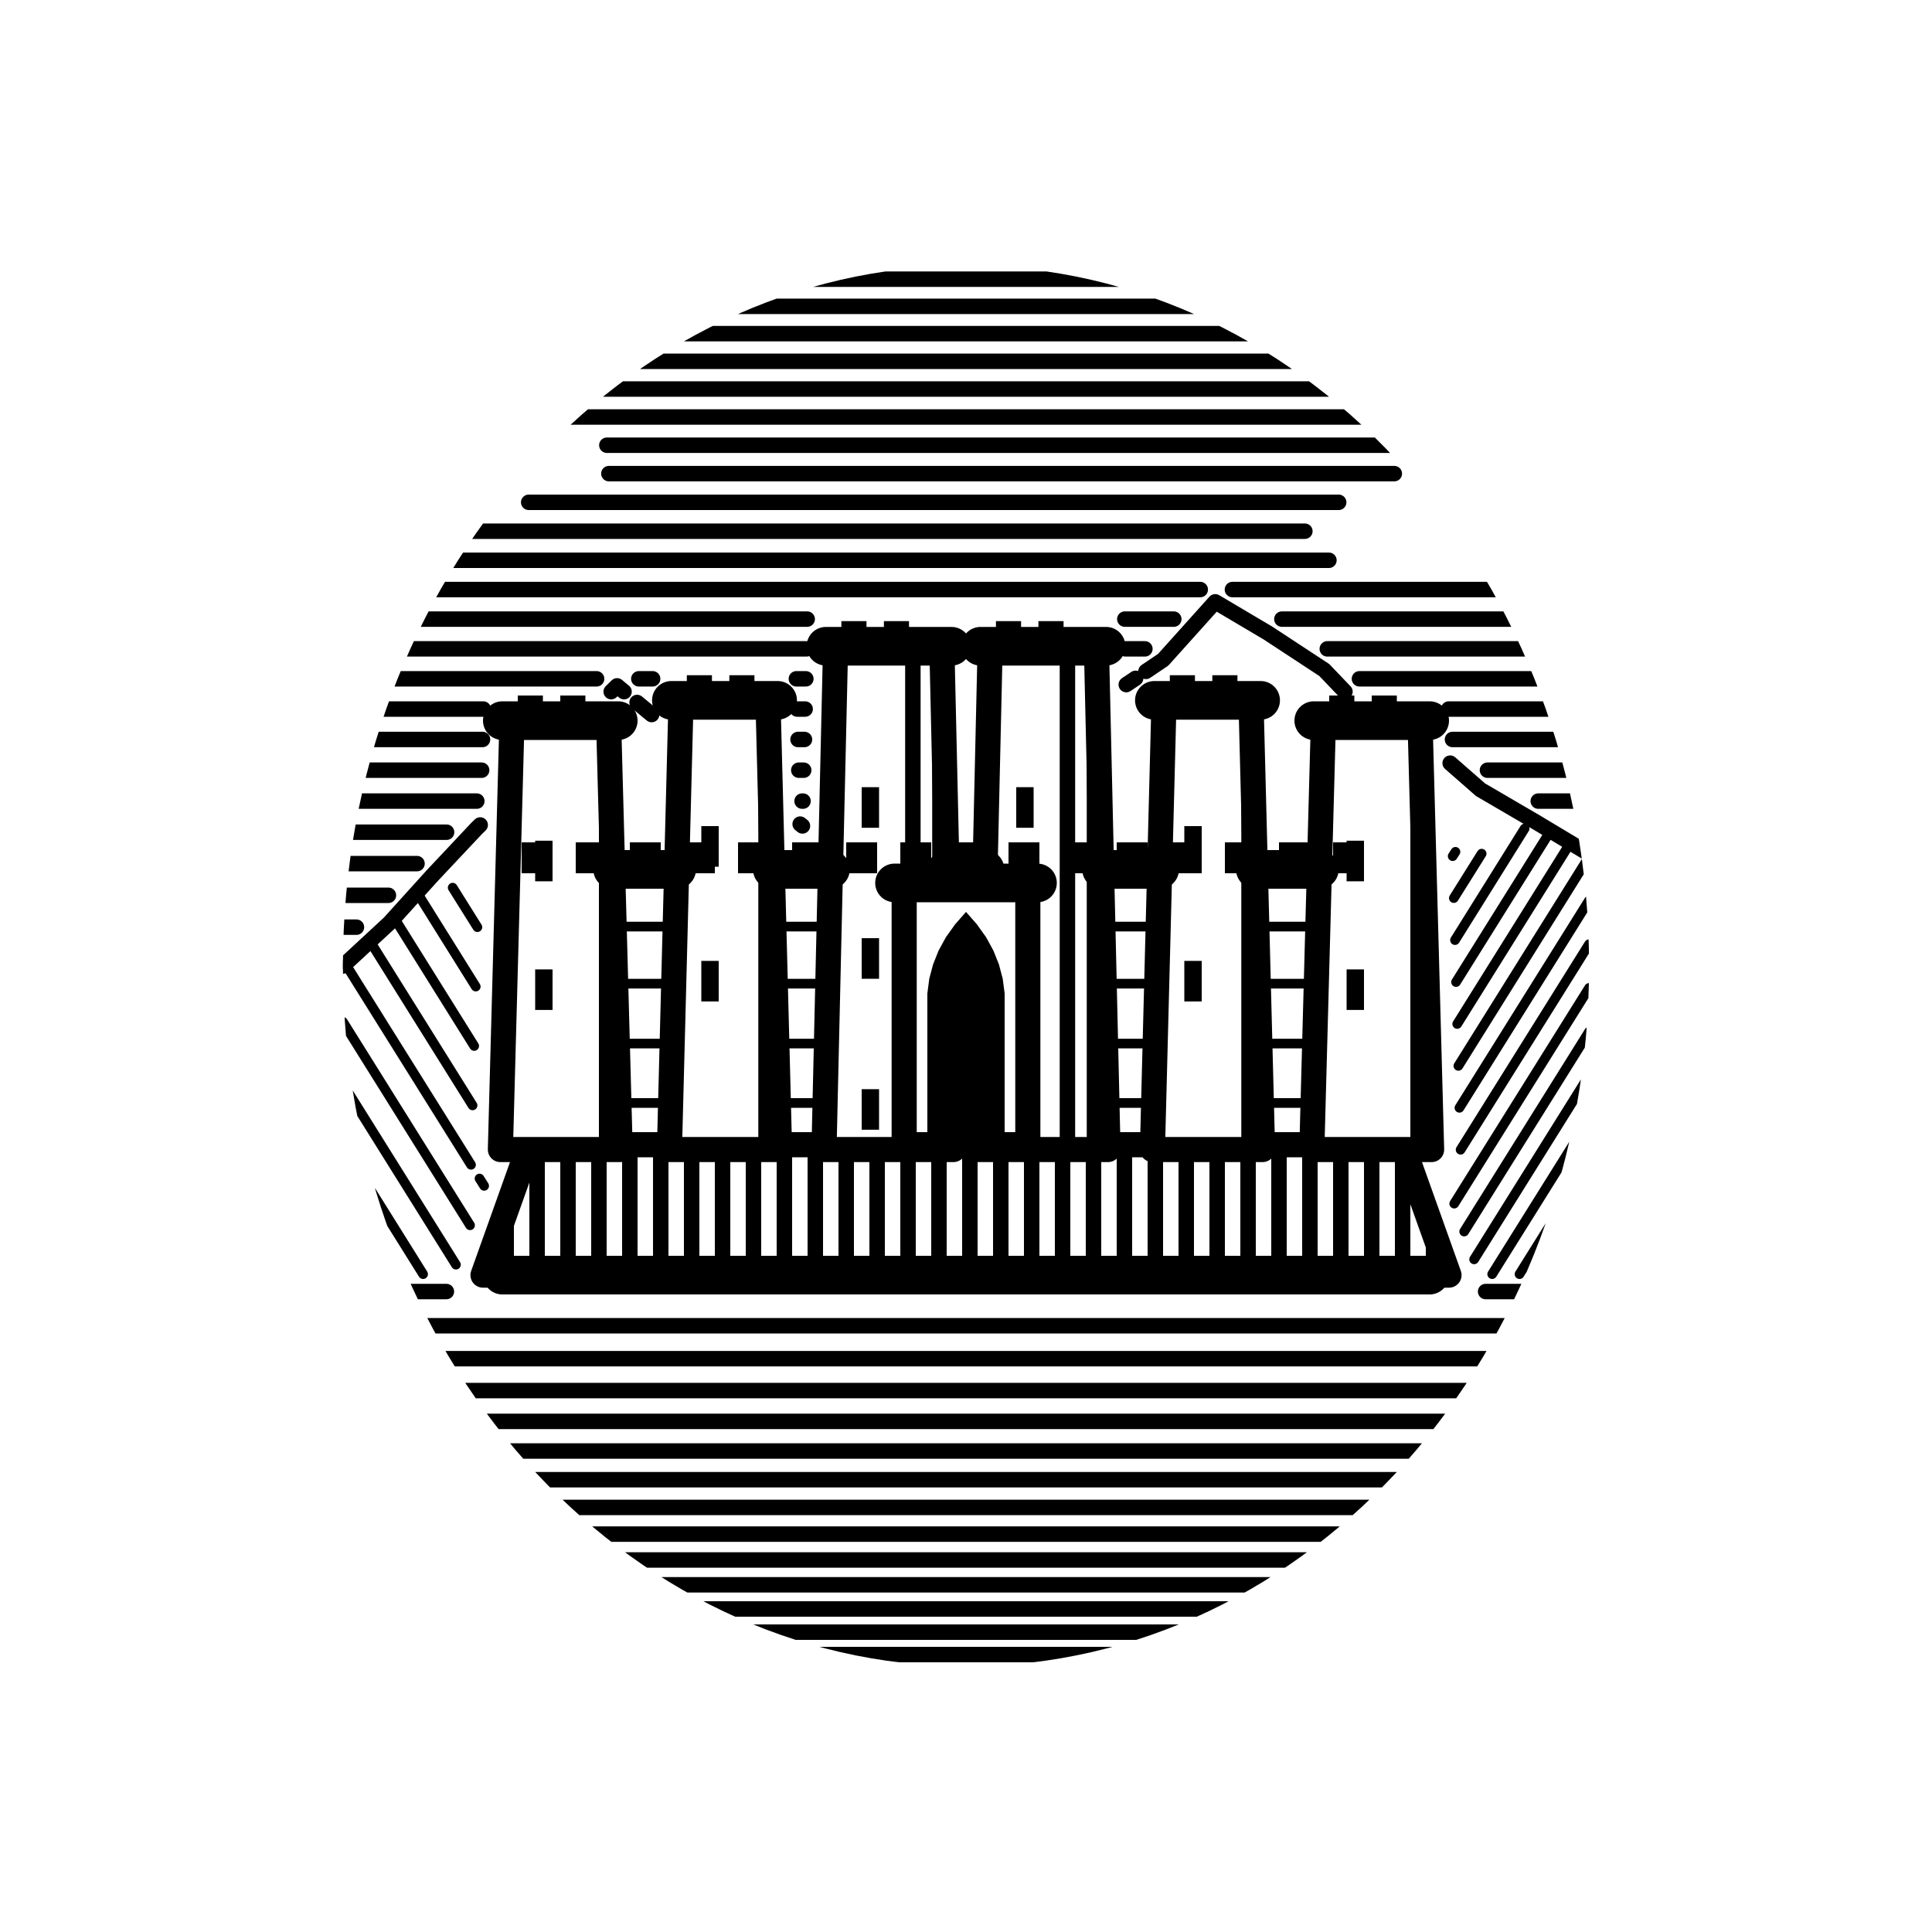
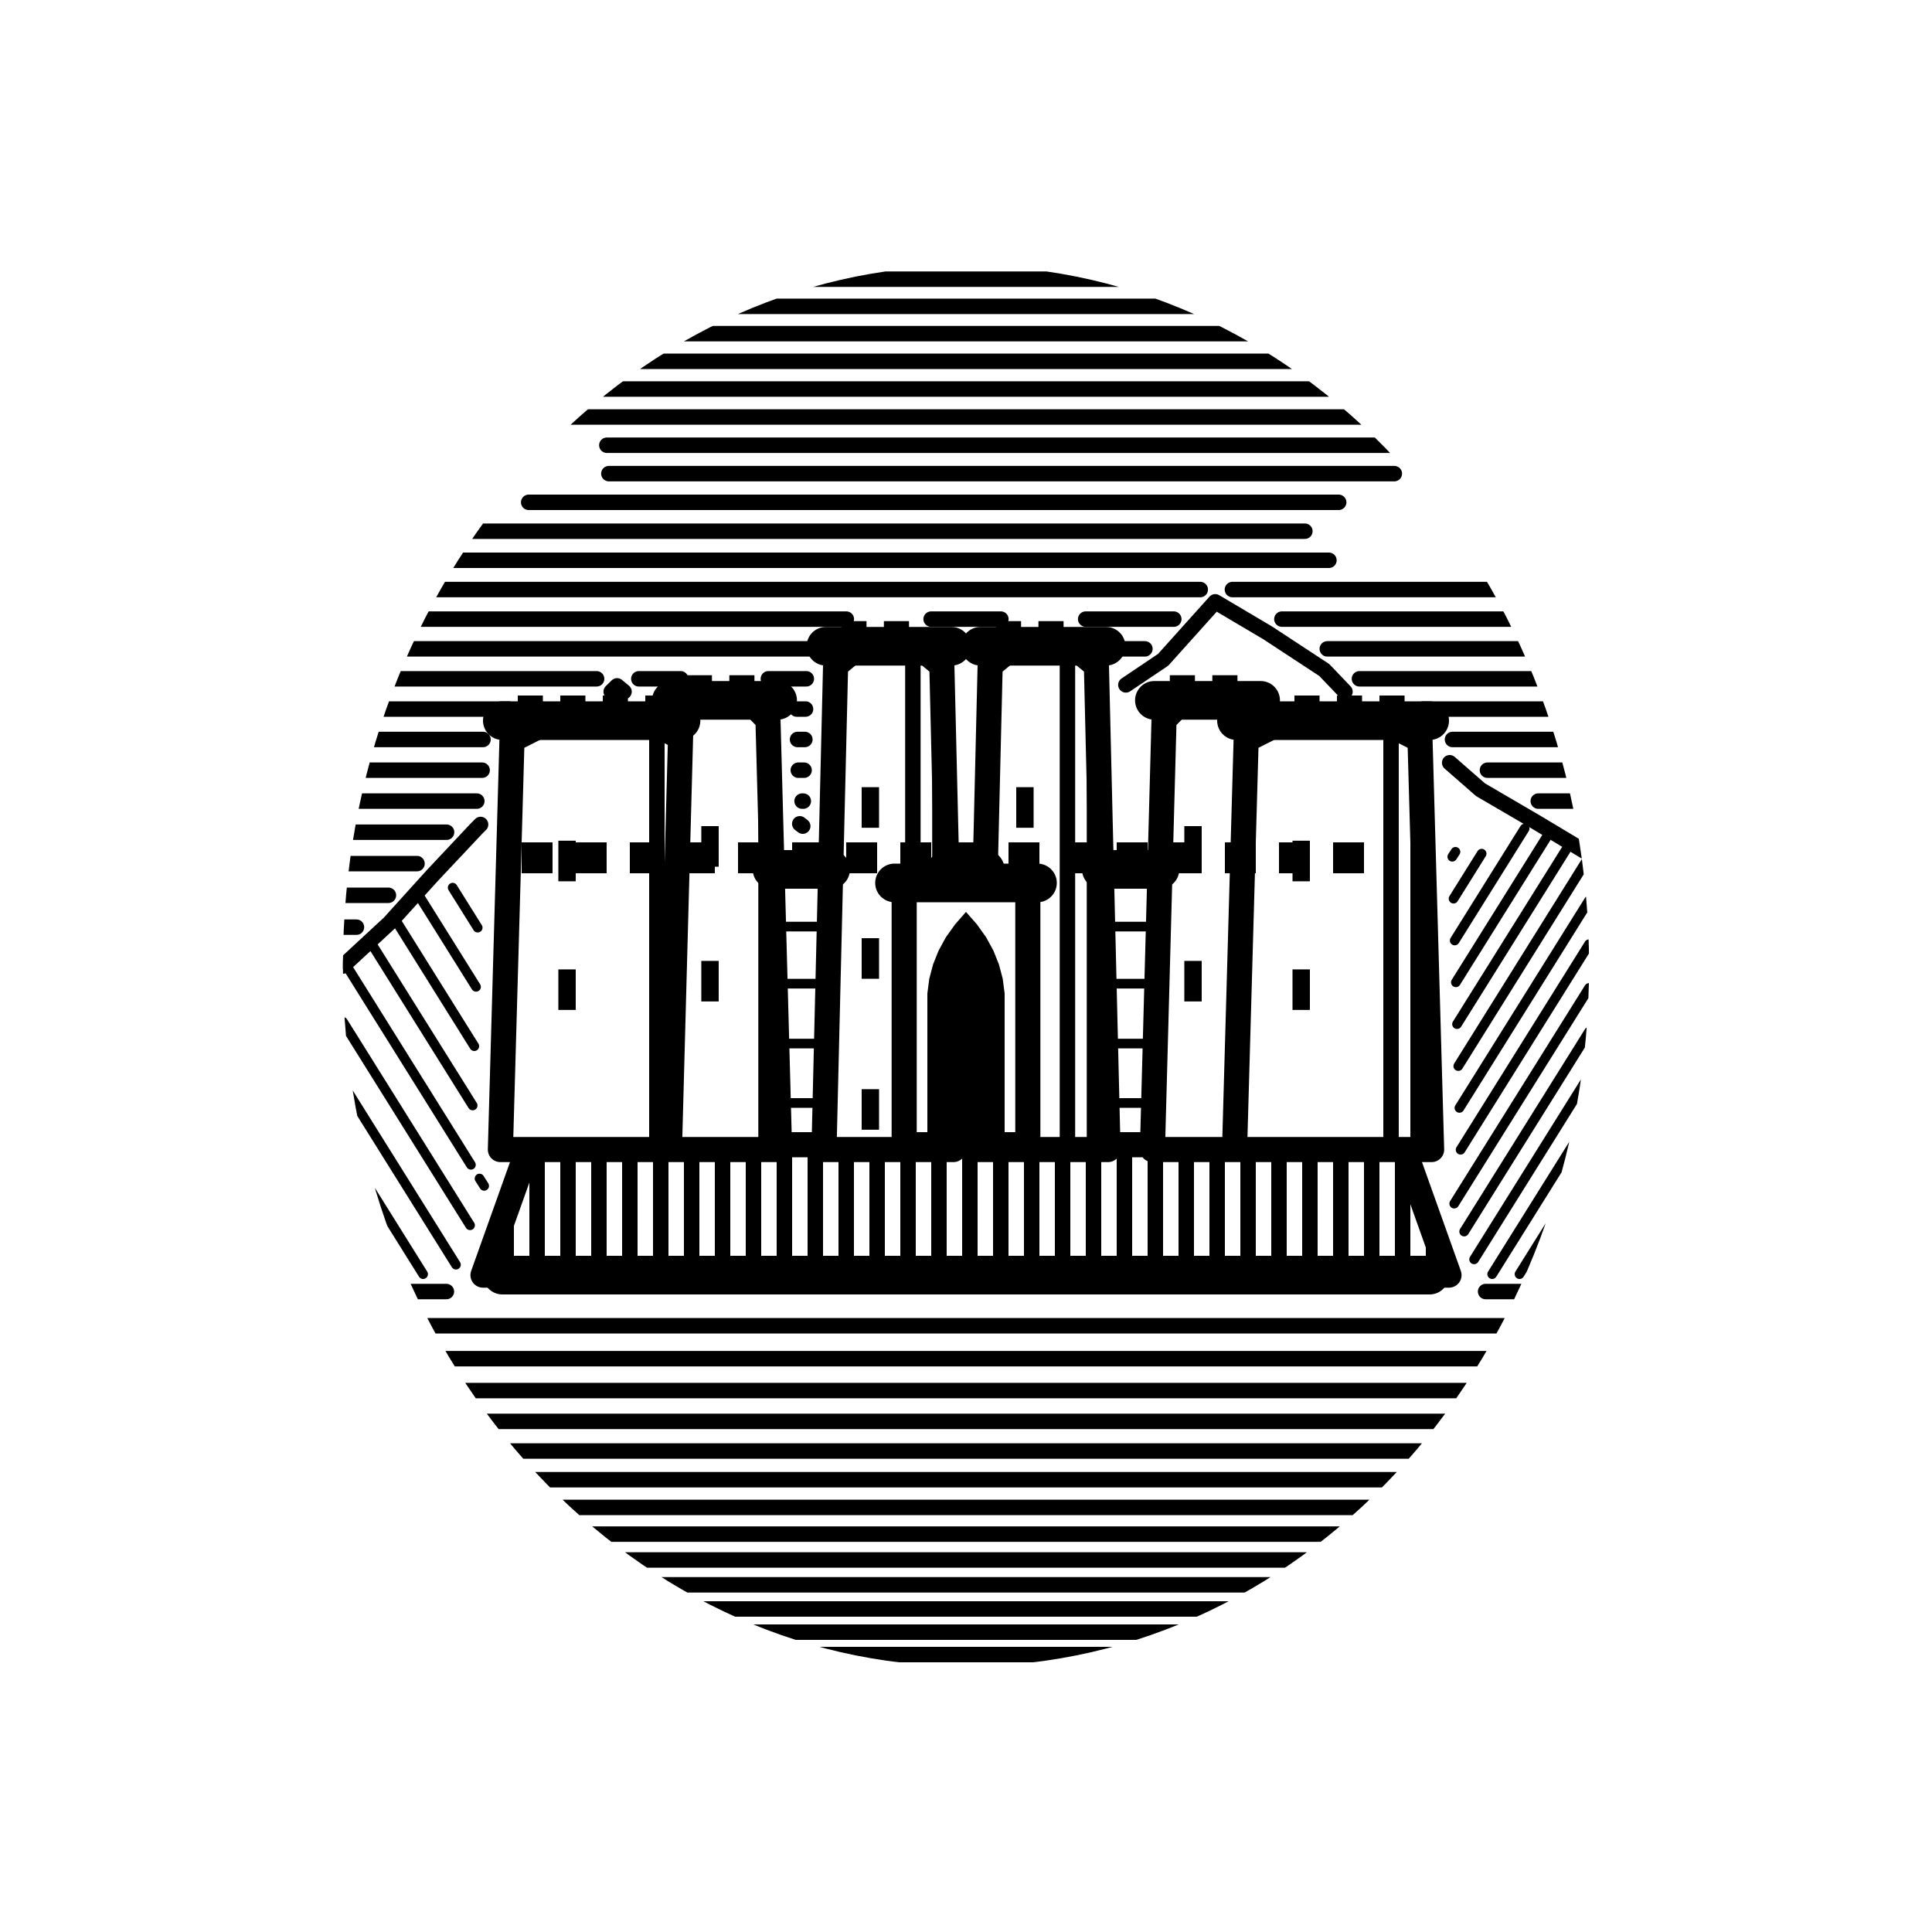
<svg xmlns="http://www.w3.org/2000/svg" viewBox="0 0 200 200">
  <defs>
    <clipPath id="w">
      <path d="M35.5 100A64.5 72.5 0 1 1 164.5 100A64.5 72.5 0 1 1 35.5 100Z" />
    </clipPath>
  </defs>
  <g clip-path="url(#w)" fill="none" stroke="#000" stroke-linecap="round" stroke-linejoin="round">
-     <path d="M54 87.2L57.2 87.2L57.2 90.4L54 90.4ZM59.6 87.2L62.8 87.2L62.8 90.4L59.6 90.4ZM65.2 87.2L68.4 87.2L68.4 90.4L65.2 90.4ZM70.8 87.2L74 87.2L74 90.4L70.8 90.4ZM76.4 87.2L79.6 87.2L79.6 90.4L76.4 90.4ZM82 87.2L85.2 87.2L85.2 90.4L82 90.4ZM87.6 87.2L90.8 87.2L90.8 90.4L87.6 90.4ZM93.2 87.2L96.4 87.2L96.4 90.4L93.2 90.4ZM98.8 87.2L102 87.2L102 90.4L98.8 90.4ZM104.4 87.2L107.6 87.2L107.6 90.4L104.4 90.4ZM110 87.2L113.2 87.2L113.2 90.4L110 90.4ZM115.6 87.2L118.8 87.2L118.8 90.4L115.6 90.4ZM121.2 87.2L124.4 87.2L124.4 90.4L121.2 90.4ZM126.8 87.2L130 87.2L130 90.4L126.8 90.4ZM132.4 87.2L135.6 87.2L135.6 90.4L132.4 90.4ZM138 87.2L141.2 87.2L141.2 90.4L138 90.4ZM53.6 72L56.2 72L56.2 75L53.6 75ZM58 72L60.6 72L60.6 75L58 75ZM55.4 87.03L57.2 87.03L57.2 91.23L55.4 91.23ZM55.4 100.35L57.2 100.35L57.2 104.55L55.4 104.55ZM71.1 69.9L73.7 69.9L73.7 72.9L71.1 72.9ZM75.5 69.9L78.1 69.9L78.1 72.9L75.5 72.9ZM72.6 85.52L74.4 85.52L74.4 89.72L72.6 89.72ZM72.6 99.47L74.4 99.47L74.4 103.67L72.6 103.67ZM87.1 64.3L89.7 64.3L89.7 67.3L87.1 67.3ZM91.5 64.3L94.1 64.3L94.1 67.3L91.5 67.3ZM89.2 81.49L91 81.49L91 85.69L89.2 85.69ZM89.2 97.12L91 97.12L91 101.32L89.2 101.32ZM89.2 112.75L91 112.75L91 116.95L89.2 116.95ZM103.1 64.3L105.7 64.3L105.7 67.3L103.1 67.3ZM107.5 64.3L110.1 64.3L110.1 67.3L107.5 67.3ZM105.2 81.49L107 81.49L107 85.69L105.2 85.69ZM105.2 97.12L107 97.12L107 101.32L105.2 101.32ZM105.2 112.75L107 112.75L107 116.95L105.2 116.95ZM121.1 69.9L123.7 69.9L123.7 72.9L121.1 72.9ZM125.5 69.9L128.1 69.9L128.1 72.9L125.5 72.9ZM122.6 85.52L124.4 85.52L124.4 89.72L122.6 89.72ZM122.6 99.47L124.4 99.47L124.4 103.67L122.6 103.67ZM137.6 72L140.2 72L140.2 75L137.6 75ZM142 72L144.6 72L144.6 75L142 75ZM139.4 87.03L141.2 87.03L141.2 91.23L139.4 91.23ZM139.4 100.35L141.2 100.35L141.2 104.55L139.4 104.55ZM96 118.5L96 102.84L96.2 101.31L96.59 99.84L97.16 98.41L97.92 97.02L98.87 95.69L100 94.4L101.13 95.69L102.08 97.02L102.84 98.41L103.41 99.84L103.8 101.31L104 102.84L104 118.5Z" fill="#000" stroke="none" />
-     <path d="M46.86 91.89L49.42 95.98M43.17 92.39L49.25 102.13M40.8 95.01L49.09 108.28M38.29 97.42L48.92 114.43M35.75 99.77L48.76 120.58M49.64 122L50.12 122.76M35.5 105.78L48.66 126.84M35.5 112.2L47.2 130.92M35.5 118.62L43.8 131.9M35.5 125.03L39.79 131.9M150.38 88.63L150.67 88.18M150.5 92.97L153.38 88.37M150.62 97.32L157.83 85.77M150.73 101.66L160.51 86.01M150.85 106L162.57 87.24M150.97 110.34L164.5 88.68M151.08 114.68L164.5 93.21M151.2 119.02L164.5 97.74M150.54 124.6L164.5 102.27M151.57 127.49L164.5 106.8M152.6 130.37L164.5 111.33M154.47 131.9L164.5 115.86M157.3 131.9L164.5 120.39M160.13 131.9L164.5 124.91M162.96 131.9L164.5 129.44M63.58 95.92L69.9 95.92M80.1 95.92L85.83 95.92M114.17 95.92L119.9 95.92M130.1 95.92L136.42 95.92M63.74 101.83L69.74 101.83M80.26 101.83L85.7 101.83M114.3 101.83L119.74 101.83M130.26 101.83L136.26 101.83M63.9 108.03L69.58 108.03M80.42 108.03L85.55 108.03M114.45 108.03L119.58 108.03M130.42 108.03L136.1 108.03M64.07 114.18L69.42 114.18M80.58 114.18L85.41 114.18M114.59 114.18L119.42 114.18M130.58 114.18L135.93 114.18" stroke-width="1" />
-     <path d="M35.5 28.9L164.5 28.9M35.5 31.71L164.5 31.71M35.5 34.54L164.5 34.54M35.5 37.4L164.5 37.4M35.5 40.27L164.5 40.27M35.5 43.17L41.23 43.17M58.77 43.17L164.5 43.17M35.5 46.09L37.18 46.09M62.82 46.09L164.5 46.09M35.5 49.03L36.97 49.03M63.03 49.03L144.34 49.03M151.66 49.03L164.5 49.03M35.5 52L45.27 52M54.73 52L138.58 52M157.42 52L164.5 52M35.5 54.99L135.08 54.99M160.92 54.99L164.5 54.99M35.5 58L137.57 58M158.43 58L164.5 58M35.5 61.03L124.25 61.03M127.58 61.03L164.5 61.03M35.5 64.09L83.56 64.09M116.44 64.09L121.51 64.09M132.7 64.09L164.5 64.09M35.5 67.17L83.49 67.17M116.51 67.17L118.52 67.17M137.4 67.17L164.5 67.17M35.5 70.27L61.76 70.27M66.13 70.27L67.56 70.27M82.44 70.27L83.42 70.27M140.73 70.27L164.5 70.27M35.5 73.4L50.03 73.4M82.52 73.4L83.35 73.4M149.97 73.4L164.5 73.4M35.5 76.55L49.95 76.55M82.61 76.55L83.28 76.55M150.36 76.55L164.5 76.55M35.5 79.73L49.86 79.73M82.69 79.73L83.2 79.73M153.98 79.73L164.5 79.73M35.5 82.93L49.36 82.93M83.03 82.93L83.13 82.93M159.24 82.93L164.5 82.93M35.5 86.15L46.23 86.15M35.5 89.4L43.17 89.4M35.5 92.68L40.21 92.68M35.5 95.98L36.9 95.98M35.5 100L40.31 95.55L44.76 90.63L49.34 85.76L49.71 85.4M63.27 71.6L63.88 71L64.6 71.6M65.95 72.72L67.46 73.97M82.83 85.31L83.07 85.5M116.59 70.87L117.56 70.22M118.63 69.5L120.41 68.3L125.8 62.3L131.24 65.52L137.09 69.36L139.23 71.6M150.12 79L153.26 81.75L159.05 85.13L164.5 88.4M35.5 133.7L46.21 133.7M153.79 133.7L164.5 133.7M35.5 137.24L164.5 137.24M35.5 140.65L164.5 140.65M35.5 143.95L164.5 143.95M35.5 147.14L164.5 147.14M35.5 150.21L164.5 150.21M35.5 153.18L164.5 153.18M35.5 156.05L164.5 156.05M35.5 158.81L164.5 158.81M35.5 161.49L164.5 161.49M35.5 164.06L164.5 164.06M35.5 166.56L164.5 166.56M35.5 168.96L164.5 168.96M35.5 171.28L164.5 171.28M148.4 127.82L148.4 131.7M145.2 119L145.2 131.7M142 119L142 131.7M138.8 119L138.8 131.7M135.6 118.5L135.6 131.7M132.4 118.5L132.4 131.7M129.2 119L129.2 131.7M126 119L126 131.7M122.8 119L122.8 131.7M119.6 119L119.6 131.7M116.4 118.5L116.4 131.7M113.2 119L113.2 131.7M110 119L110 131.7M106.8 119L106.8 131.7M103.6 119L103.6 131.7M100.4 118.5L100.4 131.7M97.2 119L97.2 131.7M94 119L94 131.7M90.8 119L90.8 131.7M87.6 119L87.6 131.7M84.4 118.5L84.4 131.7M81.2 118.5L81.2 131.7M78 119L78 131.7M74.8 119L74.8 131.7M71.6 119L71.6 131.7M68.4 118.5L68.4 131.7M65.2 118.5L65.2 131.7M62 119L62 131.7M58.8 119L58.8 131.7M55.6 119L55.6 131.7M52.4 125.58L52.4 131.7M62.8 75.85L62.8 118.75M79.3 73.75L79.3 118.75M97.3 68.15L97.3 91.4M97.3 118.5L97.3 118.75M94.5 68.15L94.5 91.4M94.5 118.5L94.5 118.75M113.3 68.15L113.3 118.75M110.5 68.15L110.5 118.75M129.3 73.75L129.3 118.75M146.8 75.85L146.8 118.75" stroke-width="1.6" />
-     <path d="M50 132L54.64 119M145.36 119L150 132L50 132M63.42 90L70.05 90M79.95 90L85.97 90M98.03 90L101.97 90M114.03 90L120.05 90M129.95 90L136.58 90M135.81 118.5L130.69 118.5M119.31 118.5L114.69 118.5M101.31 118.5L98.69 118.5M85.31 118.5L80.69 118.5M69.31 118.5L64.19 118.5M51.8 119L53 74.6L63 74.6L64.2 119ZM69.3 119L70.5 72.5L79.5 72.5L80.7 119ZM85.3 119L86.5 66.9L97.5 66.9L98.06 91.4M98.69 118.5L98.7 119L85.3 119M101.3 119L101.31 118.5M101.94 91.4L102.5 66.9L113.5 66.9L114.7 119L101.3 119M119.3 119L120.5 72.5L129.5 72.5L130.7 119ZM135.8 119L137 74.6L147 74.6L148.2 119ZM93.6 91.4L106.4 91.4L106.4 118.5L93.6 118.5Z" stroke-width="2.6" />
-     <path d="M63.42 90L70.05 90M79.95 90L85.97 90M98.03 90L101.97 90M114.03 90L120.05 90M129.95 90L136.58 90M52 74.6L64 74.6M69.5 72.5L80.5 72.5M85.5 66.9L98.5 66.9M101.5 66.9L114.5 66.9M119.5 72.5L130.5 72.5M136 74.6L148 74.6M92.6 91.4L107.4 91.4M52 132L148 132" stroke-width="4" />
+     <path d="M54 87.2L57.2 87.2L57.2 90.4L54 90.4ZM59.6 87.2L62.8 87.2L62.8 90.4L59.6 90.4ZM65.2 87.2L68.4 87.2L68.4 90.4L65.2 90.4ZM70.8 87.2L74 87.2L74 90.4L70.8 90.4ZM76.4 87.2L79.6 87.2L79.6 90.4L76.4 90.4ZM82 87.2L85.2 87.2L85.2 90.4L82 90.4ZM87.6 87.2L90.8 87.2L90.8 90.4L87.6 90.4ZM93.2 87.2L96.4 87.2L96.4 90.4L93.2 90.4ZM98.8 87.2L102 87.2L102 90.4L98.8 90.4ZM104.4 87.2L107.6 87.2L107.6 90.4L104.4 90.4ZM110 87.2L113.2 87.2L113.2 90.4L110 90.4ZM115.6 87.2L118.8 87.2L118.8 90.4L115.6 90.4ZM121.2 87.2L124.4 87.2L124.4 90.4L121.2 90.4ZM126.8 87.2L130 87.2L130 90.4L126.8 90.4ZM132.4 87.2L135.6 87.2L135.6 90.4L132.4 90.4ZM138 87.2L141.2 87.2L141.2 90.4L138 90.4ZM53.6 72L56.2 72L56.2 75L53.6 75ZM58 72L60.6 72L60.6 75L58 75ZM62.4 72L65 72L65 75L62.4 75ZM66.8 72L69.4 72L69.4 75L66.8 75ZM57.8 87.03L59.6 87.03L59.6 91.23L57.8 91.23ZM57.8 100.35L59.6 100.35L59.6 104.55L57.8 104.55ZM71.1 69.9L73.7 69.9L73.7 72.9L71.1 72.9ZM75.5 69.9L78.1 69.9L78.1 72.9L75.5 72.9ZM72.6 85.52L74.4 85.52L74.4 89.72L72.6 89.72ZM72.6 99.47L74.4 99.47L74.4 103.67L72.6 103.67ZM87.1 64.3L89.7 64.3L89.7 67.3L87.1 67.3ZM91.5 64.3L94.1 64.3L94.1 67.3L91.5 67.3ZM89.2 81.49L91 81.49L91 85.69L89.2 85.69ZM89.2 97.12L91 97.12L91 101.32L89.2 101.32ZM89.2 112.75L91 112.75L91 116.95L89.2 116.95ZM103.1 64.3L105.7 64.3L105.7 67.3L103.1 67.3ZM107.5 64.3L110.1 64.3L110.1 67.3L107.5 67.3ZM105.2 81.49L107 81.49L107 85.69L105.2 85.69ZM105.2 97.12L107 97.12L107 101.32L105.2 101.32ZM105.2 112.75L107 112.75L107 116.95L105.2 116.95ZM121.1 69.9L123.7 69.9L123.7 72.9L121.1 72.9ZM125.5 69.9L128.1 69.9L128.1 72.9L125.5 72.9ZM122.6 85.52L124.4 85.52L124.4 89.72L122.6 89.72ZM122.6 99.47L124.4 99.47L124.4 103.67L122.6 103.67ZM129.6 72L132.2 72L132.2 75L129.6 75ZM134 72L136.6 72L136.6 75L134 75ZM138.4 72L141 72L141 75L138.4 75ZM142.8 72L145.4 72L145.4 75L142.8 75ZM133.8 87.03L135.6 87.03L135.6 91.23L133.8 91.23ZM133.8 100.35L135.6 100.35L135.6 104.55L133.8 104.55ZM96 118.5L96 102.84L96.2 101.31L96.59 99.84L97.16 98.41L97.92 97.02L98.87 95.69L100 94.4L101.13 95.69L102.08 97.02L102.84 98.41L103.41 99.84L103.8 101.31L104 102.84L104 118.5Z" fill="#000" stroke="none" />
+     <path d="M46.86 91.89L49.45 96.03M43.17 92.39L49.28 102.16M40.8 95.01L49.1 108.3M38.29 97.42L48.93 114.44M35.75 99.77L48.75 120.58M49.64 122L50.12 122.76M35.5 105.78L48.66 126.84M35.5 112.2L47.2 130.92M35.5 118.62L43.8 131.9M35.5 125.03L39.79 131.9M150.34 88.69L150.67 88.18M150.47 93.03L153.38 88.37M150.59 97.36L157.83 85.77M150.71 101.69L160.51 86.01M150.83 106.02L162.57 87.24M150.96 110.36L164.5 88.68M151.08 114.69L164.5 93.21M151.2 119.02L164.5 97.74M150.54 124.6L164.5 102.27M151.57 127.49L164.5 106.8M152.6 130.37L164.5 111.33M154.47 131.9L164.5 115.86M157.3 131.9L164.5 120.39M160.13 131.9L164.5 124.91M162.96 131.9L164.5 129.44M80.08 95.92L85.85 95.92M114.15 95.92L119.92 95.92M80.24 101.83L85.71 101.83M114.29 101.83L119.76 101.83M80.4 108.03L85.56 108.03M114.44 108.03L119.6 108.03M80.57 114.18L85.42 114.18M114.58 114.18L119.43 114.18" stroke-width="1" />
+     <path d="M35.5 28.9L164.5 28.9M35.5 31.71L164.5 31.71M35.5 34.54L164.5 34.54M35.5 37.4L164.5 37.4M35.5 40.27L164.5 40.27M35.5 43.17L41.23 43.17M58.77 43.17L164.5 43.17M35.5 46.09L37.18 46.09M62.82 46.09L164.5 46.09M35.5 49.03L36.97 49.03M63.03 49.03L144.34 49.03M151.66 49.03L164.5 49.03M35.5 52L45.27 52M54.73 52L138.58 52M157.42 52L164.5 52M35.5 54.99L135.08 54.99M160.92 54.99L164.5 54.99M35.5 58L137.57 58M158.43 58L164.5 58M35.5 61.03L124.25 61.03M127.58 61.03L164.5 61.03M35.5 64.09L87.61 64.09M96.39 64.09L103.61 64.09M112.39 64.09L121.51 64.09M132.7 64.09L164.5 64.09M35.5 67.17L83.89 67.17M116.11 67.17L118.52 67.17M137.4 67.17L164.5 67.17M35.5 70.27L61.76 70.27M66.13 70.27L70.46 70.27M79.54 70.27L83.47 70.27M140.73 70.27L164.5 70.27M35.5 73.4L52.68 73.4M82.47 73.4L83.39 73.4M147.32 73.4L164.5 73.4M35.5 76.55L50 76.55M82.56 76.55L83.32 76.55M150.36 76.55L164.5 76.55M35.5 79.73L49.91 79.73M82.64 79.73L83.24 79.73M153.98 79.73L164.5 79.73M35.5 82.93L49.36 82.93M83.03 82.93L83.16 82.93M159.24 82.93L164.5 82.93M35.5 86.15L46.23 86.15M35.5 89.4L43.17 89.4M35.5 92.68L40.21 92.68M35.5 95.98L36.9 95.98M35.5 100L40.31 95.55L44.76 90.63L49.34 85.76L49.75 85.35M63.27 71.6L63.88 71L64.6 71.6M82.79 85.28L83.1 85.52M116.55 70.9L120.41 68.3L125.8 62.3L131.24 65.52L137.09 69.36L139.23 71.6M150.07 78.96L153.26 81.75L159.05 85.13L164.5 88.4M35.5 133.7L46.21 133.7M153.79 133.7L164.5 133.7M35.5 137.24L164.5 137.24M35.5 140.65L164.5 140.65M35.5 143.95L164.5 143.95M35.5 147.14L164.5 147.14M35.5 150.21L164.5 150.21M35.5 153.18L164.5 153.18M35.5 156.05L164.5 156.05M35.5 158.81L164.5 158.81M35.5 161.49L164.5 161.49M35.5 164.06L164.5 164.06M35.5 166.56L164.5 166.56M35.5 168.96L164.5 168.96M35.5 171.28L164.5 171.28M148.4 127.82L148.4 131.7M145.2 119L145.2 131.7M142 119L142 131.7M138.8 119L138.8 131.7M135.6 119L135.6 131.7M132.4 119L132.4 131.7M129.2 119L129.2 131.7M126 119L126 131.7M122.8 119L122.8 131.7M119.6 119L119.6 131.7M116.4 118.5L116.4 131.7M113.2 119L113.2 131.7M110 119L110 131.7M106.8 119L106.8 131.7M103.6 119L103.6 131.7M100.4 118.5L100.4 131.7M97.2 119L97.2 131.7M94 119L94 131.7M90.8 119L90.8 131.7M87.6 119L87.6 131.7M84.4 118.5L84.4 131.7M81.2 118.5L81.2 131.7M78 119L78 131.7M74.8 119L74.8 131.7M71.6 119L71.6 131.7M68.4 119L68.4 131.7M65.2 119L65.2 131.7M62 119L62 131.7M58.8 119L58.8 131.7M55.6 119L55.6 131.7M52.4 125.58L52.4 131.7M68 75.85L68 118.75M79.3 73.75L79.3 118.75M97.3 68.15L97.3 91.4M97.3 118.5L97.3 118.75M94.5 68.15L94.5 91.4M94.5 118.5L94.5 118.75M113.3 68.15L113.3 118.75M110.5 68.15L110.5 118.75M129.3 73.75L129.3 76.45M146.8 75.85L146.8 118.75M144 75.85L144 118.75" stroke-width="1.6" />
+     <path d="M50 132L54.64 119M145.36 119L150 132L50 132M79.92 90L85.99 90M98.01 90L101.99 90M114.01 90L120.08 90M119.31 118.5L114.69 118.5M101.31 118.5L98.69 118.5M85.31 118.5L80.69 118.5M51.8 119L53 76.6L56.96 74.6L67.04 74.6L70.45 76.32M72.2 119L69.3 119L51.8 119M69.3 119L70.5 74.5L72.48 72.5L77.52 72.5L79.5 74.5L80.7 119ZM85.3 119L86.5 68.9L88.92 66.9L95.08 66.9L97.5 68.9L98.04 91.4M98.69 118.5L98.7 119L85.3 119M101.3 119L101.31 118.5M101.96 91.4L102.5 68.9L104.92 66.9L111.08 66.9L113.5 68.9L114.7 119L101.3 119M119.3 119L120.5 74.5L122.48 72.5L127.52 72.5L129.5 74.5L129.55 76.32M130.7 119L127.8 119L119.3 119M127.8 119L129 76.6L132.96 74.6L143.04 74.6L147 76.6L148.2 119ZM93.6 91.4L106.4 91.4L106.4 118.5L93.6 118.5Z" stroke-width="2.6" />
+     <path d="M79.92 90L85.99 90M98.01 90L101.99 90M114.01 90L120.08 90M52 74.6L70.5 74.6M69.5 72.5L80.5 72.5M85.5 66.9L98.5 66.9M101.5 66.9L114.5 66.9M119.5 72.5L130.5 72.5M128 74.6L148 74.6M92.6 91.4L107.4 91.4M52 132L148 132" stroke-width="4" />
  </g>
</svg>
